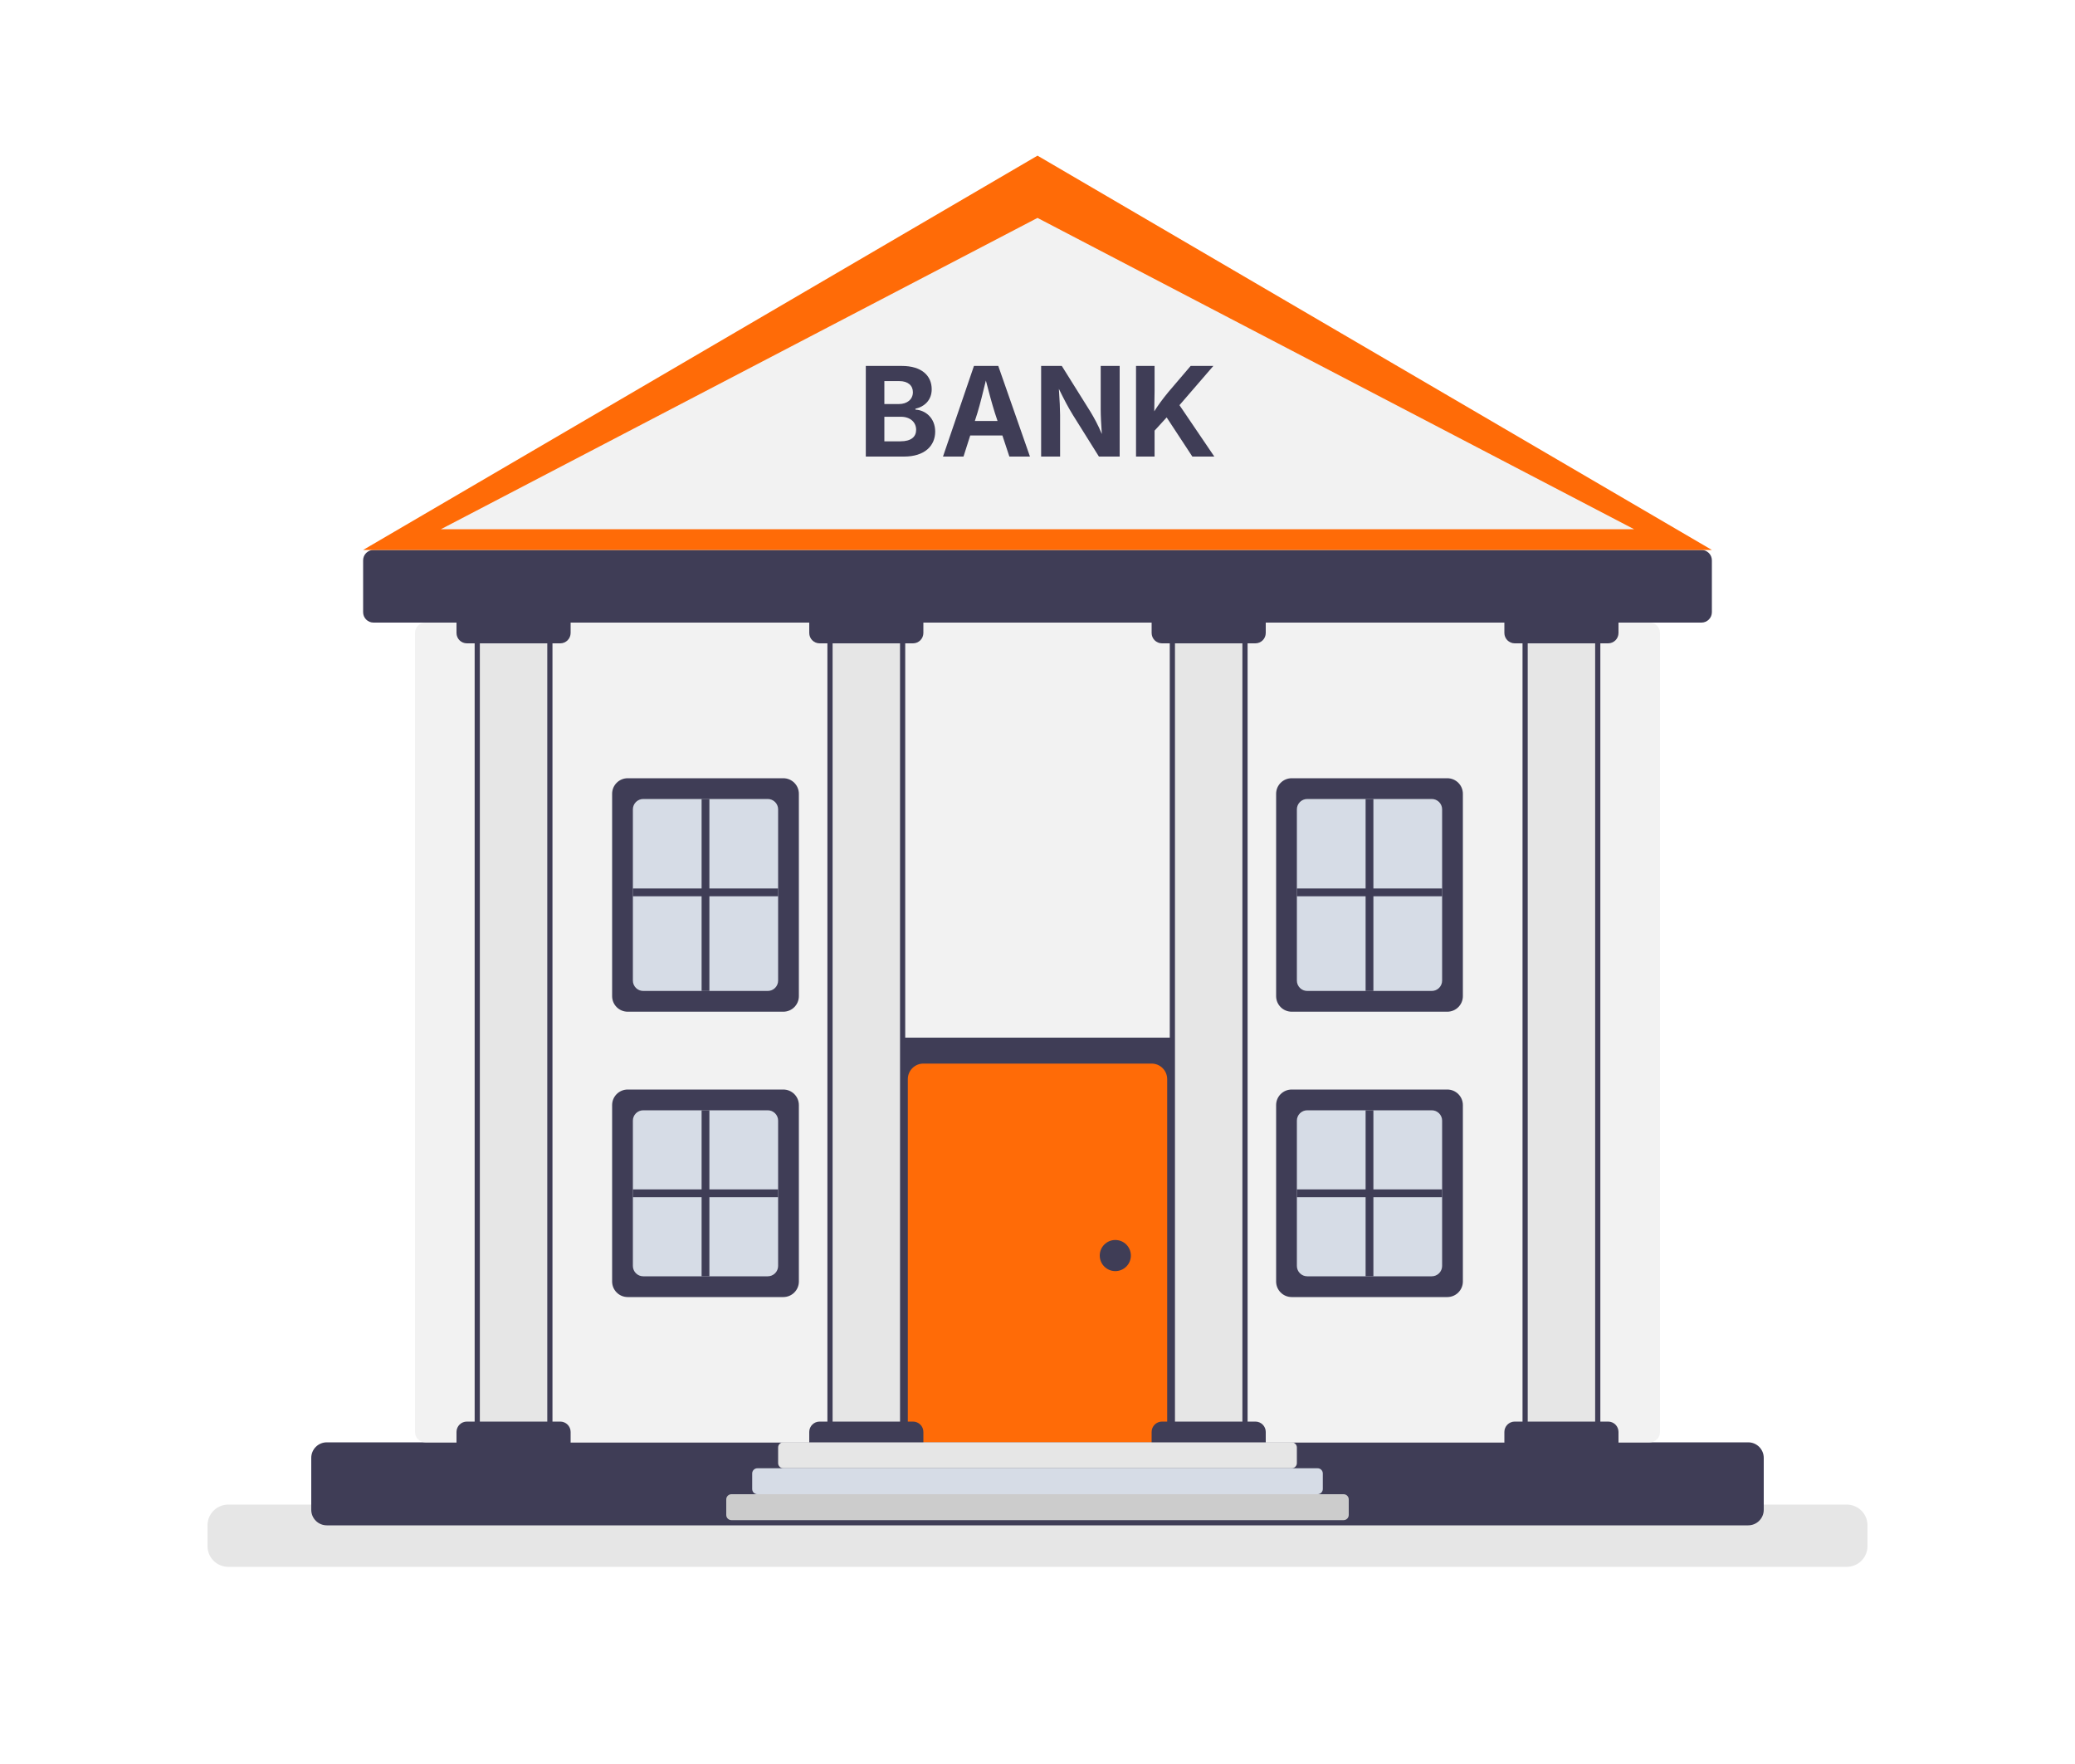
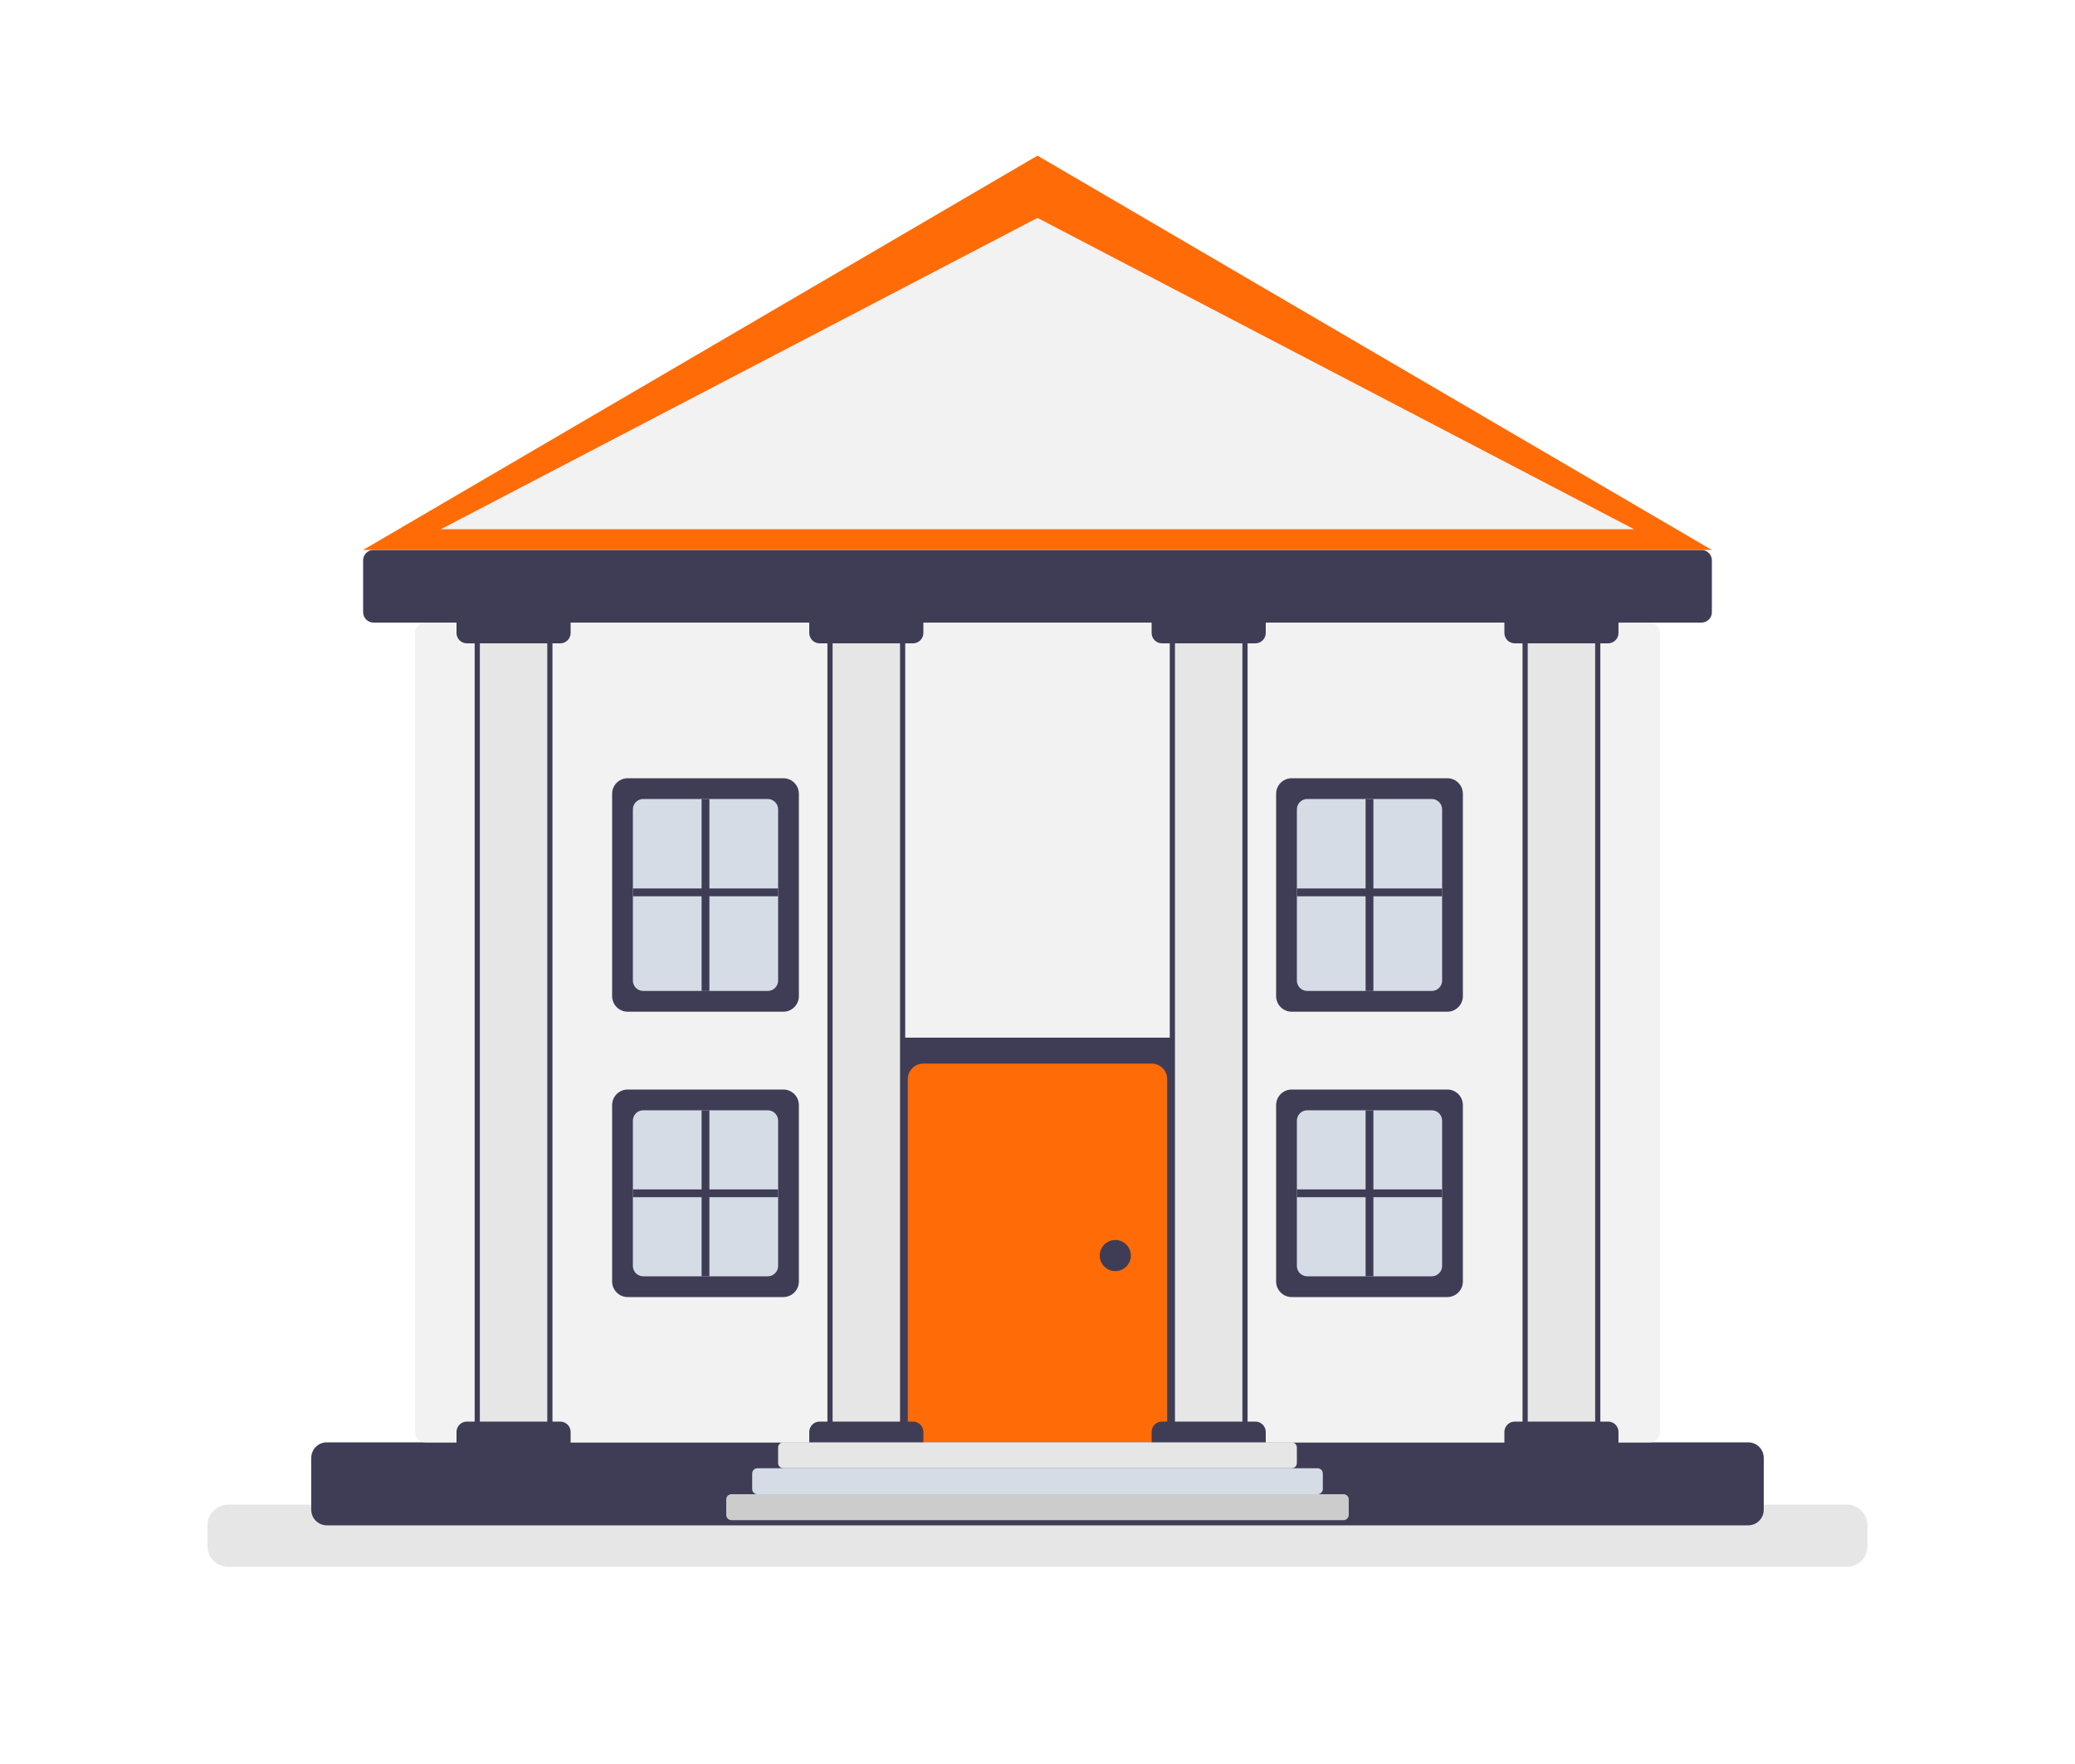
<svg xmlns="http://www.w3.org/2000/svg" width="400" height="340" viewBox="0 0 400 340" role="img">
  <rect x="40" y="290" width="320" height="12" rx="4" fill="#e6e6e6" />
  <rect x="60" y="278" width="280" height="16" rx="3" fill="#3f3d56" />
  <rect x="80" y="120" width="240" height="158" rx="2" fill="#f2f2f2" />
  <rect x="118" y="150" width="36" height="45" rx="3" fill="#3f3d56" />
  <rect x="122" y="154" width="28" height="37" rx="2" fill="#d6dce6" />
  <line x1="136" y1="154" x2="136" y2="191" stroke="#3f3d56" stroke-width="1.5" />
  <line x1="122" y1="172" x2="150" y2="172" stroke="#3f3d56" stroke-width="1.5" />
  <rect x="118" y="210" width="36" height="40" rx="3" fill="#3f3d56" />
  <rect x="122" y="214" width="28" height="32" rx="2" fill="#d6dce6" />
  <line x1="136" y1="214" x2="136" y2="246" stroke="#3f3d56" stroke-width="1.5" />
  <line x1="122" y1="230" x2="150" y2="230" stroke="#3f3d56" stroke-width="1.5" />
  <rect x="246" y="150" width="36" height="45" rx="3" fill="#3f3d56" />
  <rect x="250" y="154" width="28" height="37" rx="2" fill="#d6dce6" />
  <line x1="264" y1="154" x2="264" y2="191" stroke="#3f3d56" stroke-width="1.5" />
  <line x1="250" y1="172" x2="278" y2="172" stroke="#3f3d56" stroke-width="1.5" />
  <rect x="246" y="210" width="36" height="40" rx="3" fill="#3f3d56" />
  <rect x="250" y="214" width="28" height="32" rx="2" fill="#d6dce6" />
  <line x1="264" y1="214" x2="264" y2="246" stroke="#3f3d56" stroke-width="1.5" />
  <line x1="250" y1="230" x2="278" y2="230" stroke="#3f3d56" stroke-width="1.5" />
  <rect x="170" y="200" width="60" height="78" rx="4" fill="#3f3d56" />
  <rect x="175" y="205" width="50" height="73" rx="3" fill="#FF6B07" />
  <circle cx="215" cy="242" r="3" fill="#3f3d56" />
  <rect x="92" y="120" width="14" height="158" rx="3" fill="#e6e6e6" stroke="#3f3d56" stroke-width="1" />
  <rect x="160" y="120" width="14" height="158" rx="3" fill="#e6e6e6" stroke="#3f3d56" stroke-width="1" />
  <rect x="226" y="120" width="14" height="158" rx="3" fill="#e6e6e6" stroke="#3f3d56" stroke-width="1" />
  <rect x="294" y="120" width="14" height="158" rx="3" fill="#e6e6e6" stroke="#3f3d56" stroke-width="1" />
  <rect x="88" y="116" width="22" height="8" rx="2" fill="#3f3d56" />
  <rect x="156" y="116" width="22" height="8" rx="2" fill="#3f3d56" />
  <rect x="222" y="116" width="22" height="8" rx="2" fill="#3f3d56" />
  <rect x="290" y="116" width="22" height="8" rx="2" fill="#3f3d56" />
  <rect x="88" y="274" width="22" height="6" rx="2" fill="#3f3d56" />
  <rect x="156" y="274" width="22" height="6" rx="2" fill="#3f3d56" />
  <rect x="222" y="274" width="22" height="6" rx="2" fill="#3f3d56" />
  <rect x="290" y="274" width="22" height="6" rx="2" fill="#3f3d56" />
  <rect x="70" y="106" width="260" height="14" rx="2" fill="#3f3d56" />
  <polygon points="200,30 70,106 330,106" fill="#FF6B07" />
  <polygon points="200,42 85,102 315,102" fill="#f2f2f2" />
-   <text x="200" y="88" text-anchor="middle" font-family="-apple-system, BlinkMacSystemFont, 'Segoe UI', sans-serif" font-size="24" font-weight="700" fill="#3f3d56">BANK</text>
  <rect x="150" y="278" width="100" height="5" rx="1" fill="#e6e6e6" />
  <rect x="145" y="283" width="110" height="5" rx="1" fill="#d6dce6" />
  <rect x="140" y="288" width="120" height="5" rx="1" fill="#ccc" />
</svg>
